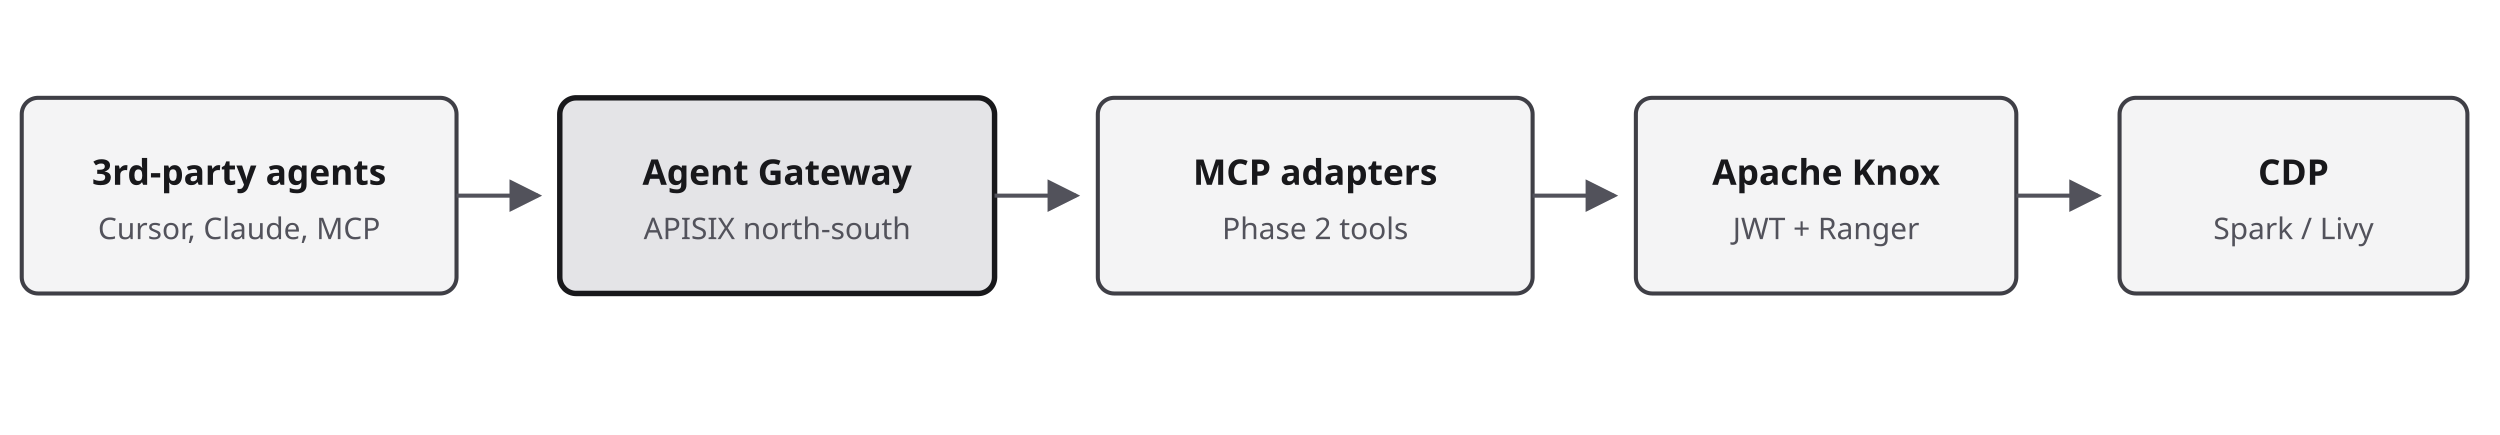
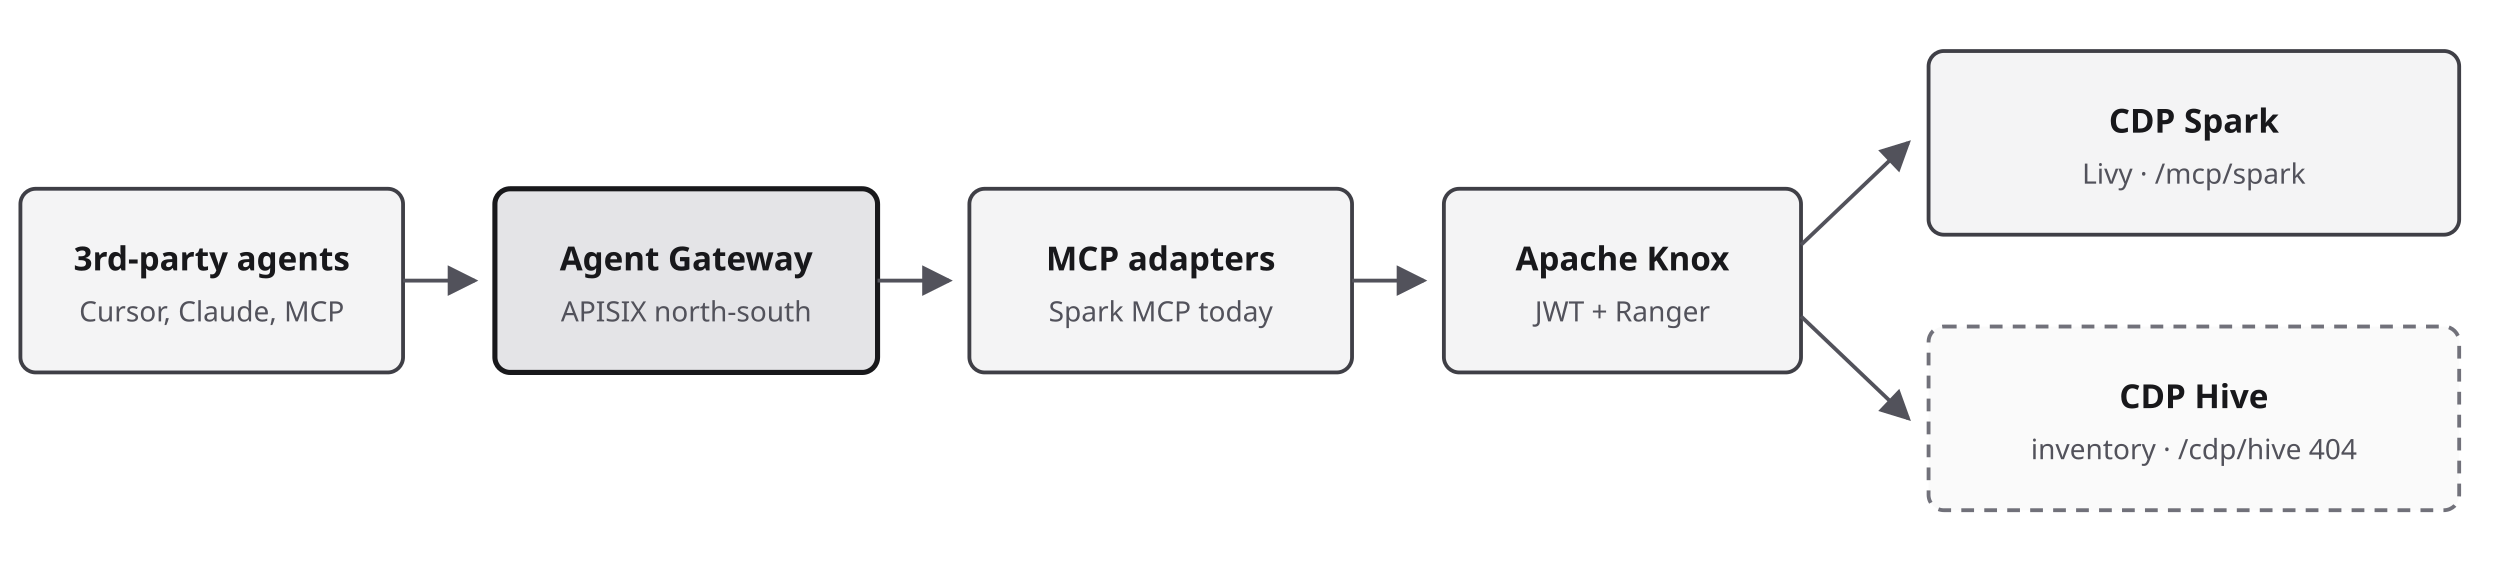
- <svg xmlns="http://www.w3.org/2000/svg" viewBox="0 0 920 160" role="img" aria-labelledby="title desc">
+ <svg xmlns="http://www.w3.org/2000/svg" viewBox="0 0 980 220" role="img" aria-labelledby="title desc">
  <style>
    .box { fill: #f4f4f5; stroke: #3f3f46; stroke-width: 1.5; }
    .box-gw { fill: #e4e4e7; stroke: #18181b; stroke-width: 2; }
+     .box-hive { fill: #fafafa; stroke: #71717a; stroke-width: 1.5; stroke-dasharray: 5 4; }
    .label { font: 600 13px ui-sans-serif, system-ui, sans-serif; fill: #18181b; }
    .sub { font: 11px ui-sans-serif, system-ui, sans-serif; fill: #52525b; }
    .arrow { stroke: #52525b; stroke-width: 1.5; fill: none; marker-end: url(#arrow); }
  </style>
  <defs>
    <marker id="arrow" markerWidth="8" markerHeight="8" refX="7" refY="4" orient="auto">
      <path d="M0,0 L8,4 L0,8 Z" fill="#52525b" />
    </marker>
  </defs>
-   <rect class="box" x="8" y="36" width="160" height="72" rx="6" />
-   <text class="label" x="88" y="68" text-anchor="middle">3rd-party agents</text>
-   <text class="sub" x="88" y="88" text-anchor="middle">Cursor, Claude, MCP</text>
-   <line class="arrow" x1="168" y1="72" x2="198" y2="72" />
-   <rect class="box-gw" x="206" y="36" width="160" height="72" rx="6" />
-   <text class="label" x="286" y="68" text-anchor="middle">Agent Gateway</text>
-   <text class="sub" x="286" y="88" text-anchor="middle">APISIX north-south</text>
-   <line class="arrow" x1="366" y1="72" x2="396" y2="72" />
-   <rect class="box" x="404" y="36" width="160" height="72" rx="6" />
-   <text class="label" x="484" y="68" text-anchor="middle">MCP adapters</text>
-   <text class="sub" x="484" y="88" text-anchor="middle">Phase 2 tools</text>
-   <line class="arrow" x1="564" y1="72" x2="594" y2="72" />
-   <rect class="box" x="602" y="36" width="140" height="72" rx="6" />
-   <text class="label" x="672" y="68" text-anchor="middle">Apache Knox</text>
-   <text class="sub" x="672" y="88" text-anchor="middle">JWT + Ranger</text>
-   <line class="arrow" x1="742" y1="72" x2="772" y2="72" />
-   <rect class="box" x="780" y="36" width="128" height="72" rx="6" />
-   <text class="label" x="844" y="68" text-anchor="middle">CDP</text>
-   <text class="sub" x="844" y="88" text-anchor="middle">Spark / Livy</text>
+   <rect class="box" x="8" y="74" width="150" height="72" rx="6" />
+   <text class="label" x="83" y="106" text-anchor="middle">3rd-party agents</text>
+   <text class="sub" x="83" y="126" text-anchor="middle">Cursor, Claude, MCP</text>
+   <line class="arrow" x1="158" y1="110" x2="186" y2="110" />
+   <rect class="box-gw" x="194" y="74" width="150" height="72" rx="6" />
+   <text class="label" x="269" y="106" text-anchor="middle">Agent Gateway</text>
+   <text class="sub" x="269" y="126" text-anchor="middle">APISIX north-south</text>
+   <line class="arrow" x1="344" y1="110" x2="372" y2="110" />
+   <rect class="box" x="380" y="74" width="150" height="72" rx="6" />
+   <text class="label" x="455" y="106" text-anchor="middle">MCP adapters</text>
+   <text class="sub" x="455" y="126" text-anchor="middle">Spark MCP today</text>
+   <line class="arrow" x1="530" y1="110" x2="558" y2="110" />
+   <rect class="box" x="566" y="74" width="140" height="72" rx="6" />
+   <text class="label" x="636" y="106" text-anchor="middle">Apache Knox</text>
+   <text class="sub" x="636" y="126" text-anchor="middle">JWT + Ranger</text>
+   <line class="arrow" x1="706" y1="96" x2="748" y2="56" />
+   <line class="arrow" x1="706" y1="124" x2="748" y2="164" />
+   <rect class="box" x="756" y="20" width="208" height="72" rx="6" />
+   <text class="label" x="860" y="52" text-anchor="middle">CDP Spark</text>
+   <text class="sub" x="860" y="72" text-anchor="middle">Livy · /mcp/spark</text>
+   <rect class="box-hive" x="756" y="128" width="208" height="72" rx="6" />
+   <text class="label" x="860" y="160" text-anchor="middle">CDP Hive</text>
+   <text class="sub" x="860" y="180" text-anchor="middle">inventory · /cdp/hive 404</text>
</svg>
